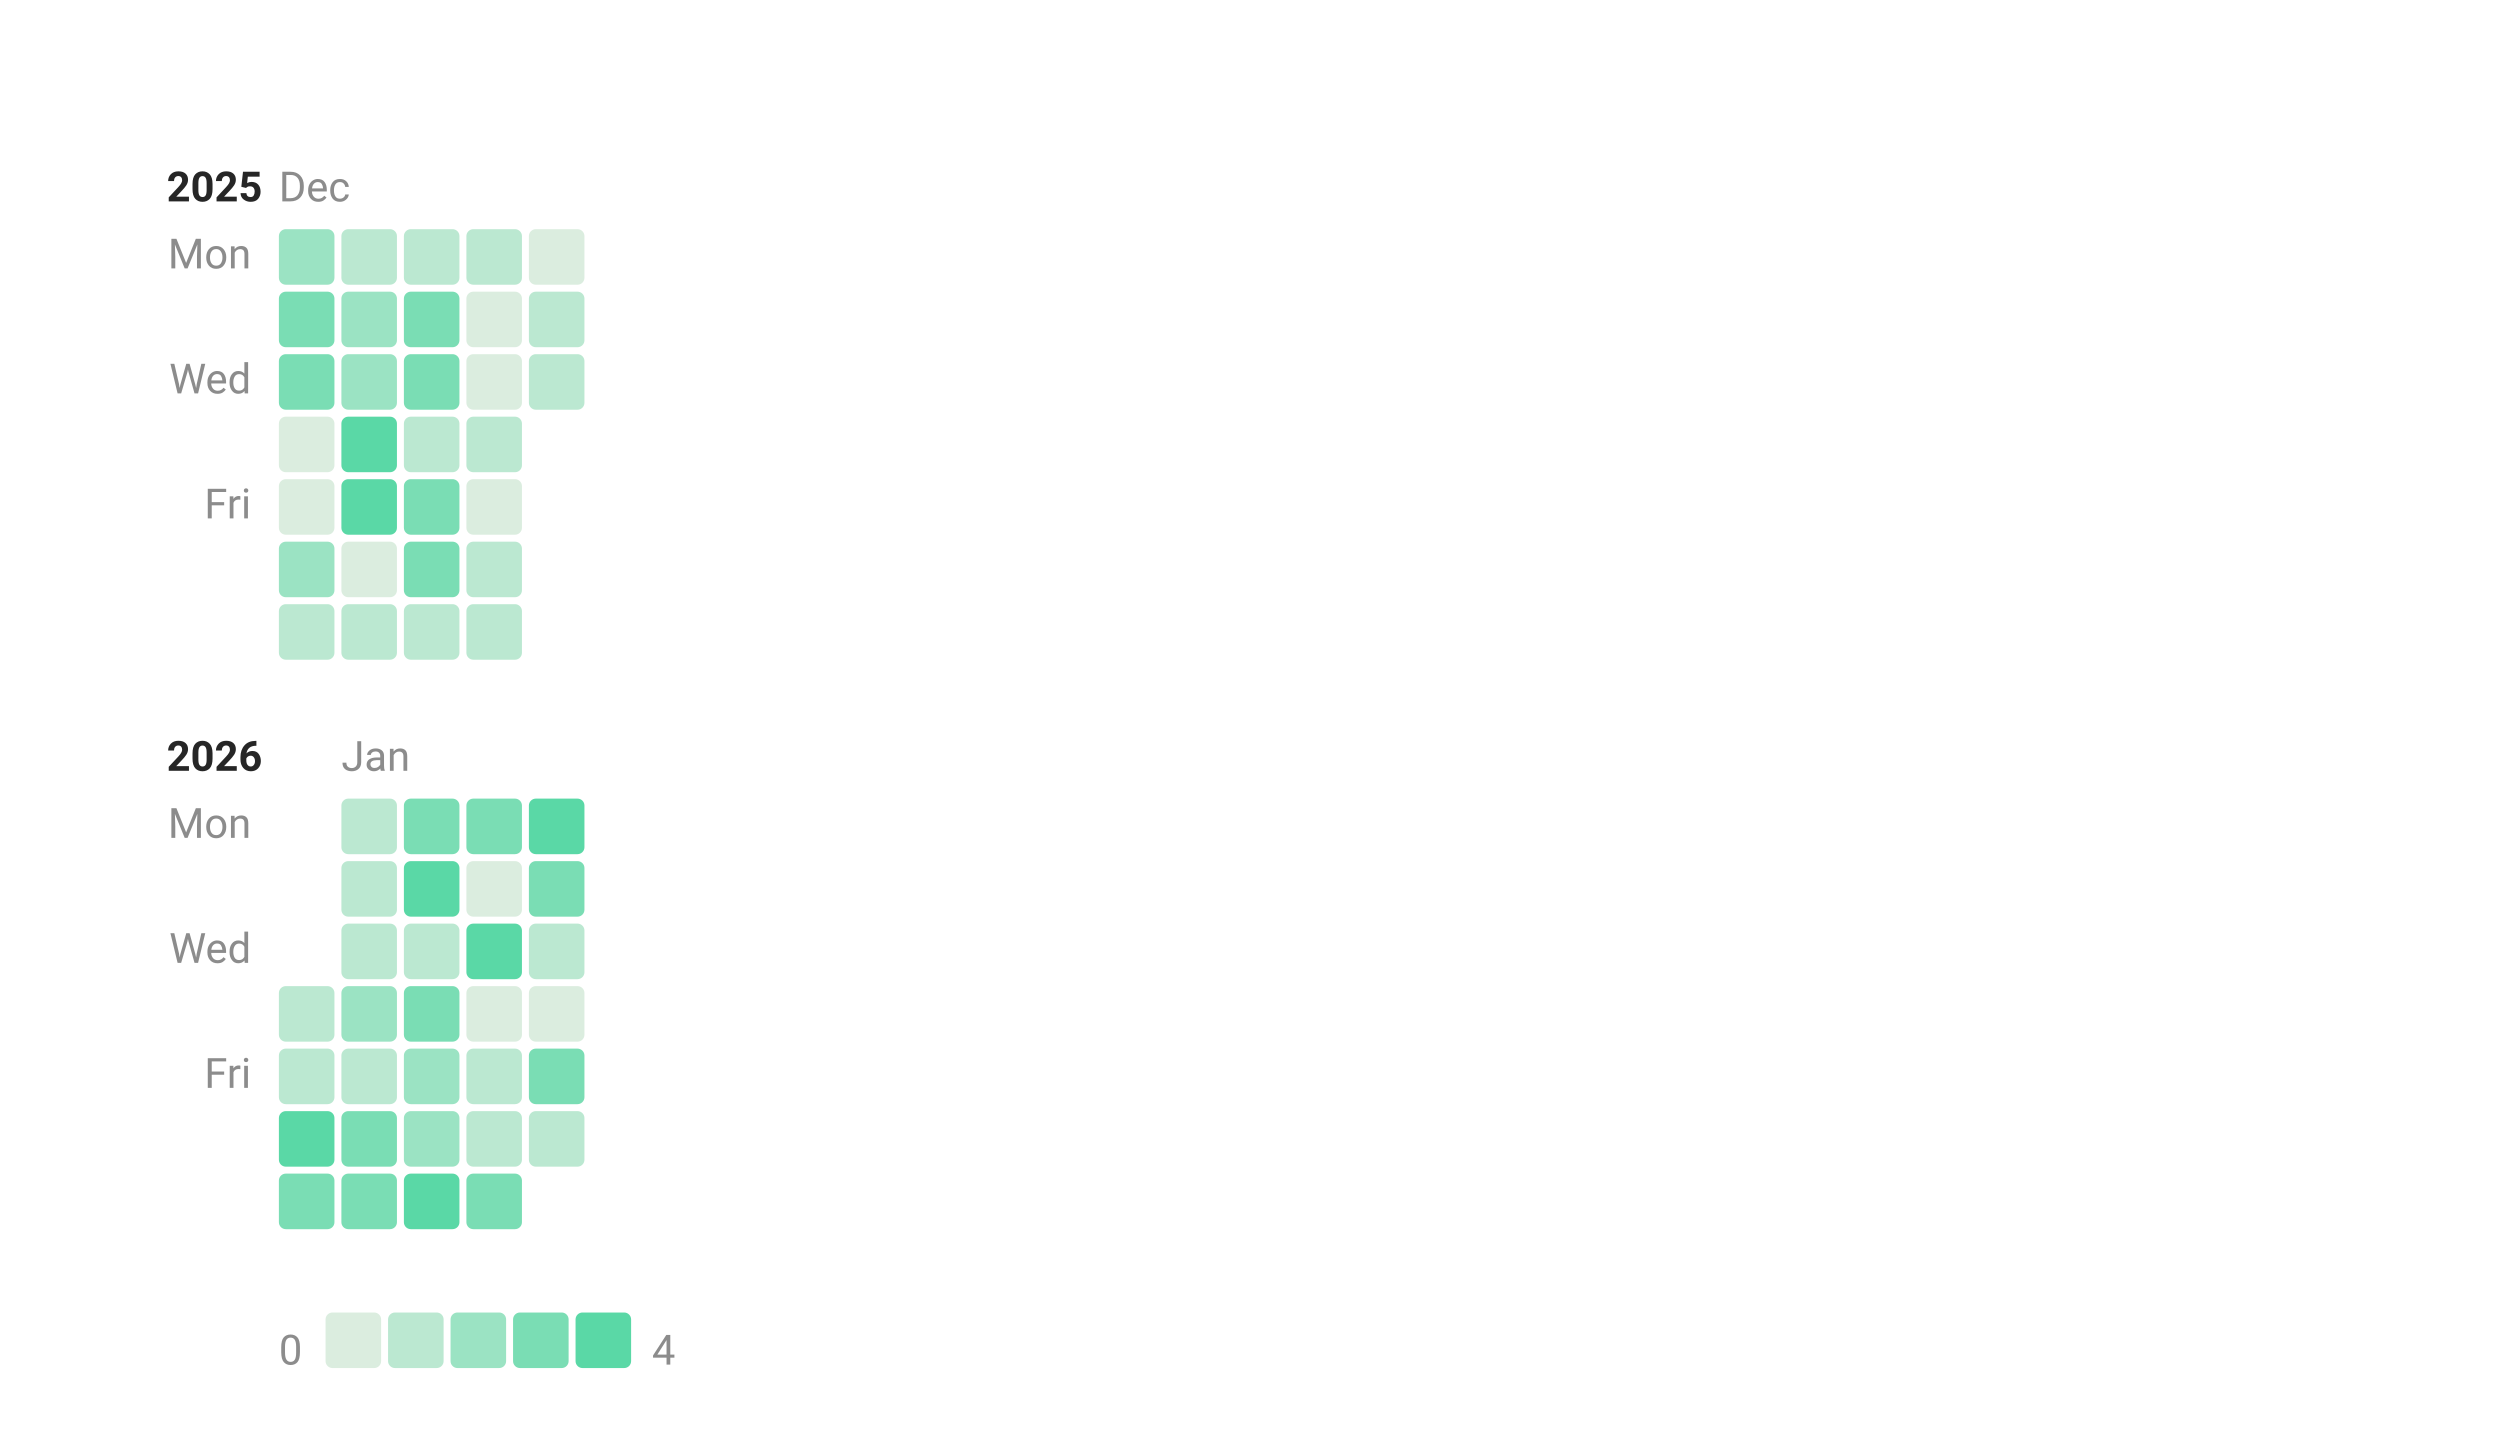
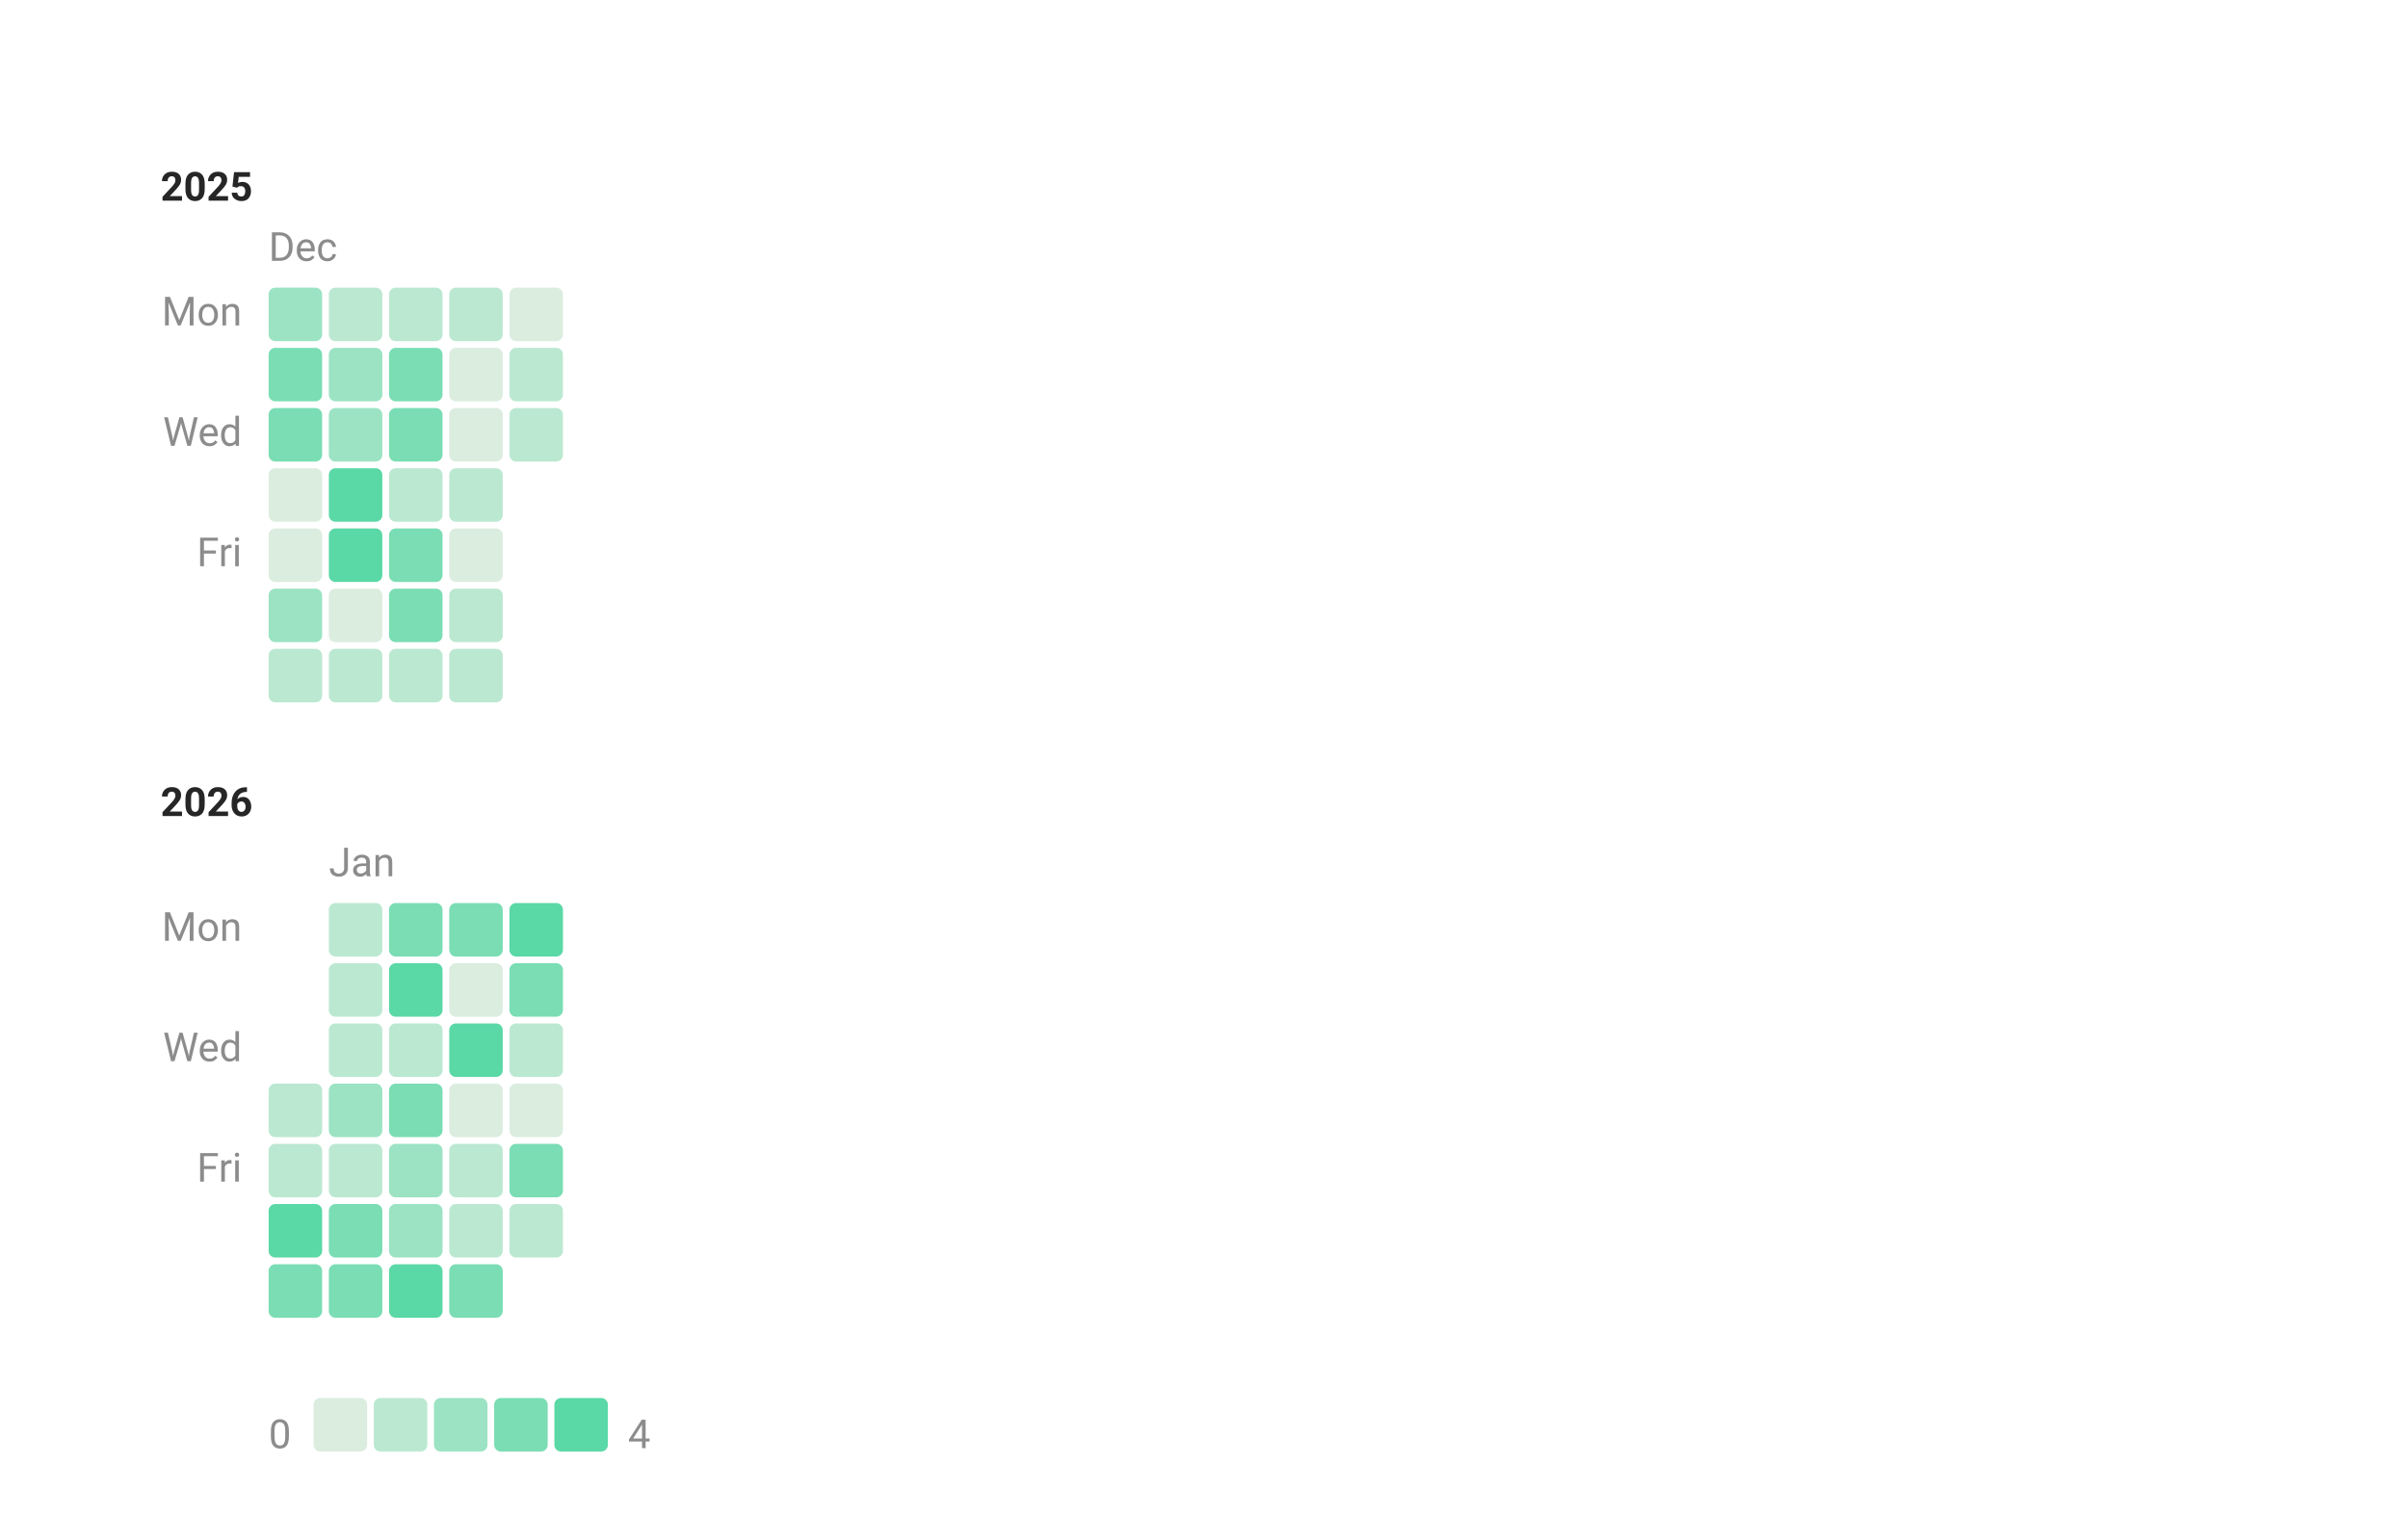
- <svg xmlns="http://www.w3.org/2000/svg" width="720" height="414" viewBox="0 0 720 414" role="img" aria-label="calendar chart: Incidents dropped over the holiday freeze, 62 rows" aria-labelledby="mv-dbbfe2668ab3a809-title" aria-describedby="mv-dbbfe2668ab3a809-desc" data-markvis="2" data-chart-type="calendar" data-id="mv-dbbfe2668ab3a809" font-family="-apple-system, BlinkMacSystemFont, &quot;Segoe UI&quot;, Roboto, &quot;Helvetica Neue&quot;, Arial, sans-serif" font-size="12">
+ <svg xmlns="http://www.w3.org/2000/svg" width="720" height="454" viewBox="0 0 720 454" role="img" aria-label="calendar chart: Incidents dropped over the holiday freeze, 62 rows" aria-labelledby="mv-dbbfe2668ab3a809-title" aria-describedby="mv-dbbfe2668ab3a809-desc" data-markvis="2" data-chart-type="calendar" data-id="mv-dbbfe2668ab3a809" font-family="-apple-system, BlinkMacSystemFont, &quot;Segoe UI&quot;, Roboto, &quot;Helvetica Neue&quot;, Arial, sans-serif" font-size="12">
  <text x="48" y="26" text-anchor="start" font-size="17" font-weight="600" fill="#262626" />
  <defs>
    <pattern id="mv-dbbfe2668ab3a809-missing" patternUnits="userSpaceOnUse" width="4" height="4">
      <rect width="4" height="4" fill="#f4f1ea" />
      <path d="M0 4 L4 0" stroke="#a8a29e" stroke-width="1" />
    </pattern>
  </defs>
  <g data-year="2025">
-     <rect x="80.32" y="66" width="16" height="16" rx="2" fill="#9be3c3" data-date="2025-12-01" data-y="2" />
-     <rect x="80.32" y="84" width="16" height="16" rx="2" fill="#7addb4" data-date="2025-12-02" data-y="3" />
-     <rect x="80.32" y="102" width="16" height="16" rx="2" fill="#7addb4" data-date="2025-12-03" data-y="3" />
-     <rect x="80.32" y="120" width="16" height="16" rx="2" fill="#dbeddf" data-date="2025-12-04" data-y="0" />
-     <rect x="80.32" y="138" width="16" height="16" rx="2" fill="#dbeddf" data-date="2025-12-05" data-y="0" />
-     <rect x="80.32" y="156" width="16" height="16" rx="2" fill="#9be3c3" data-date="2025-12-06" data-y="2" />
-     <rect x="80.32" y="174" width="16" height="16" rx="2" fill="#bbe8d1" data-date="2025-12-07" data-y="1" />
-     <rect x="98.32" y="66" width="16" height="16" rx="2" fill="#bbe8d1" data-date="2025-12-08" data-y="1" />
-     <rect x="98.32" y="84" width="16" height="16" rx="2" fill="#9be3c3" data-date="2025-12-09" data-y="2" />
-     <rect x="98.32" y="102" width="16" height="16" rx="2" fill="#9be3c3" data-date="2025-12-10" data-y="2" />
-     <rect x="98.32" y="120" width="16" height="16" rx="2" fill="#5ad8a6" data-date="2025-12-11" data-y="4" />
-     <rect x="98.32" y="138" width="16" height="16" rx="2" fill="#5ad8a6" data-date="2025-12-12" data-y="4" />
-     <rect x="98.32" y="156" width="16" height="16" rx="2" fill="#dbeddf" data-date="2025-12-13" data-y="0" />
-     <rect x="98.32" y="174" width="16" height="16" rx="2" fill="#bbe8d1" data-date="2025-12-14" data-y="1" />
-     <rect x="116.32" y="66" width="16" height="16" rx="2" fill="#bbe8d1" data-date="2025-12-15" data-y="1" />
-     <rect x="116.32" y="84" width="16" height="16" rx="2" fill="#7addb4" data-date="2025-12-16" data-y="3" />
-     <rect x="116.32" y="102" width="16" height="16" rx="2" fill="#7addb4" data-date="2025-12-17" data-y="3" />
-     <rect x="116.32" y="120" width="16" height="16" rx="2" fill="#bbe8d1" data-date="2025-12-18" data-y="1" />
-     <rect x="116.32" y="138" width="16" height="16" rx="2" fill="#7addb4" data-date="2025-12-19" data-y="3" />
-     <rect x="116.32" y="156" width="16" height="16" rx="2" fill="#7addb4" data-date="2025-12-20" data-y="3" />
-     <rect x="116.32" y="174" width="16" height="16" rx="2" fill="#bbe8d1" data-date="2025-12-21" data-y="1" />
-     <rect x="134.32" y="66" width="16" height="16" rx="2" fill="#bbe8d1" data-date="2025-12-22" data-y="1" />
-     <rect x="134.32" y="84" width="16" height="16" rx="2" fill="#dbeddf" data-date="2025-12-23" data-y="0" />
-     <rect x="134.32" y="102" width="16" height="16" rx="2" fill="#dbeddf" data-date="2025-12-24" data-y="0" />
-     <rect x="134.32" y="120" width="16" height="16" rx="2" fill="#bbe8d1" data-date="2025-12-25" data-y="1" />
-     <rect x="134.32" y="138" width="16" height="16" rx="2" fill="#dbeddf" data-date="2025-12-26" data-y="0" />
-     <rect x="134.32" y="156" width="16" height="16" rx="2" fill="#bbe8d1" data-date="2025-12-27" data-y="1" />
-     <rect x="134.32" y="174" width="16" height="16" rx="2" fill="#bbe8d1" data-date="2025-12-28" data-y="1" />
-     <rect x="152.32" y="66" width="16" height="16" rx="2" fill="#dbeddf" data-date="2025-12-29" data-y="0" />
-     <rect x="152.32" y="84" width="16" height="16" rx="2" fill="#bbe8d1" data-date="2025-12-30" data-y="1" />
-     <rect x="152.32" y="102" width="16" height="16" rx="2" fill="#bbe8d1" data-date="2025-12-31" data-y="1" />
+     <rect x="80.32" y="86" width="16" height="16" rx="2" fill="#9be3c3" data-date="2025-12-01" data-y="2" />
+     <rect x="80.32" y="104" width="16" height="16" rx="2" fill="#7addb4" data-date="2025-12-02" data-y="3" />
+     <rect x="80.32" y="122" width="16" height="16" rx="2" fill="#7addb4" data-date="2025-12-03" data-y="3" />
+     <rect x="80.32" y="140" width="16" height="16" rx="2" fill="#dbeddf" data-date="2025-12-04" data-y="0" />
+     <rect x="80.32" y="158" width="16" height="16" rx="2" fill="#dbeddf" data-date="2025-12-05" data-y="0" />
+     <rect x="80.32" y="176" width="16" height="16" rx="2" fill="#9be3c3" data-date="2025-12-06" data-y="2" />
+     <rect x="80.32" y="194" width="16" height="16" rx="2" fill="#bbe8d1" data-date="2025-12-07" data-y="1" />
+     <rect x="98.32" y="86" width="16" height="16" rx="2" fill="#bbe8d1" data-date="2025-12-08" data-y="1" />
+     <rect x="98.32" y="104" width="16" height="16" rx="2" fill="#9be3c3" data-date="2025-12-09" data-y="2" />
+     <rect x="98.32" y="122" width="16" height="16" rx="2" fill="#9be3c3" data-date="2025-12-10" data-y="2" />
+     <rect x="98.32" y="140" width="16" height="16" rx="2" fill="#5ad8a6" data-date="2025-12-11" data-y="4" />
+     <rect x="98.32" y="158" width="16" height="16" rx="2" fill="#5ad8a6" data-date="2025-12-12" data-y="4" />
+     <rect x="98.32" y="176" width="16" height="16" rx="2" fill="#dbeddf" data-date="2025-12-13" data-y="0" />
+     <rect x="98.32" y="194" width="16" height="16" rx="2" fill="#bbe8d1" data-date="2025-12-14" data-y="1" />
+     <rect x="116.32" y="86" width="16" height="16" rx="2" fill="#bbe8d1" data-date="2025-12-15" data-y="1" />
+     <rect x="116.32" y="104" width="16" height="16" rx="2" fill="#7addb4" data-date="2025-12-16" data-y="3" />
+     <rect x="116.32" y="122" width="16" height="16" rx="2" fill="#7addb4" data-date="2025-12-17" data-y="3" />
+     <rect x="116.32" y="140" width="16" height="16" rx="2" fill="#bbe8d1" data-date="2025-12-18" data-y="1" />
+     <rect x="116.32" y="158" width="16" height="16" rx="2" fill="#7addb4" data-date="2025-12-19" data-y="3" />
+     <rect x="116.32" y="176" width="16" height="16" rx="2" fill="#7addb4" data-date="2025-12-20" data-y="3" />
+     <rect x="116.32" y="194" width="16" height="16" rx="2" fill="#bbe8d1" data-date="2025-12-21" data-y="1" />
+     <rect x="134.32" y="86" width="16" height="16" rx="2" fill="#bbe8d1" data-date="2025-12-22" data-y="1" />
+     <rect x="134.32" y="104" width="16" height="16" rx="2" fill="#dbeddf" data-date="2025-12-23" data-y="0" />
+     <rect x="134.32" y="122" width="16" height="16" rx="2" fill="#dbeddf" data-date="2025-12-24" data-y="0" />
+     <rect x="134.32" y="140" width="16" height="16" rx="2" fill="#bbe8d1" data-date="2025-12-25" data-y="1" />
+     <rect x="134.32" y="158" width="16" height="16" rx="2" fill="#dbeddf" data-date="2025-12-26" data-y="0" />
+     <rect x="134.32" y="176" width="16" height="16" rx="2" fill="#bbe8d1" data-date="2025-12-27" data-y="1" />
+     <rect x="134.32" y="194" width="16" height="16" rx="2" fill="#bbe8d1" data-date="2025-12-28" data-y="1" />
+     <rect x="152.32" y="86" width="16" height="16" rx="2" fill="#dbeddf" data-date="2025-12-29" data-y="0" />
+     <rect x="152.32" y="104" width="16" height="16" rx="2" fill="#bbe8d1" data-date="2025-12-30" data-y="1" />
+     <rect x="152.32" y="122" width="16" height="16" rx="2" fill="#bbe8d1" data-date="2025-12-31" data-y="1" />
  </g>
  <g data-year="2026">
-     <rect x="80.32" y="284" width="16" height="16" rx="2" fill="#bbe8d1" data-date="2026-01-01" data-y="1" />
-     <rect x="80.32" y="302" width="16" height="16" rx="2" fill="#bbe8d1" data-date="2026-01-02" data-y="1" />
-     <rect x="80.32" y="320" width="16" height="16" rx="2" fill="#5ad8a6" data-date="2026-01-03" data-y="4" />
-     <rect x="80.32" y="338" width="16" height="16" rx="2" fill="#7addb4" data-date="2026-01-04" data-y="3" />
-     <rect x="98.32" y="230" width="16" height="16" rx="2" fill="#bbe8d1" data-date="2026-01-05" data-y="1" />
-     <rect x="98.32" y="248" width="16" height="16" rx="2" fill="#bbe8d1" data-date="2026-01-06" data-y="1" />
-     <rect x="98.32" y="266" width="16" height="16" rx="2" fill="#bbe8d1" data-date="2026-01-07" data-y="1" />
-     <rect x="98.32" y="284" width="16" height="16" rx="2" fill="#9be3c3" data-date="2026-01-08" data-y="2" />
-     <rect x="98.32" y="302" width="16" height="16" rx="2" fill="#bbe8d1" data-date="2026-01-09" data-y="1" />
-     <rect x="98.32" y="320" width="16" height="16" rx="2" fill="#7addb4" data-date="2026-01-10" data-y="3" />
-     <rect x="98.32" y="338" width="16" height="16" rx="2" fill="#7addb4" data-date="2026-01-11" data-y="3" />
-     <rect x="116.32" y="230" width="16" height="16" rx="2" fill="#7addb4" data-date="2026-01-12" data-y="3" />
-     <rect x="116.32" y="248" width="16" height="16" rx="2" fill="#5ad8a6" data-date="2026-01-13" data-y="4" />
-     <rect x="116.32" y="266" width="16" height="16" rx="2" fill="#bbe8d1" data-date="2026-01-14" data-y="1" />
-     <rect x="116.32" y="284" width="16" height="16" rx="2" fill="#7addb4" data-date="2026-01-15" data-y="3" />
-     <rect x="116.32" y="302" width="16" height="16" rx="2" fill="#9be3c3" data-date="2026-01-16" data-y="2" />
-     <rect x="116.32" y="320" width="16" height="16" rx="2" fill="#9be3c3" data-date="2026-01-17" data-y="2" />
-     <rect x="116.32" y="338" width="16" height="16" rx="2" fill="#5ad8a6" data-date="2026-01-18" data-y="4" />
-     <rect x="134.32" y="230" width="16" height="16" rx="2" fill="#7addb4" data-date="2026-01-19" data-y="3" />
-     <rect x="134.32" y="248" width="16" height="16" rx="2" fill="#dbeddf" data-date="2026-01-20" data-y="0" />
-     <rect x="134.32" y="266" width="16" height="16" rx="2" fill="#5ad8a6" data-date="2026-01-21" data-y="4" />
-     <rect x="134.32" y="284" width="16" height="16" rx="2" fill="#dbeddf" data-date="2026-01-22" data-y="0" />
-     <rect x="134.32" y="302" width="16" height="16" rx="2" fill="#bbe8d1" data-date="2026-01-23" data-y="1" />
-     <rect x="134.32" y="320" width="16" height="16" rx="2" fill="#bbe8d1" data-date="2026-01-24" data-y="1" />
-     <rect x="134.32" y="338" width="16" height="16" rx="2" fill="#7addb4" data-date="2026-01-25" data-y="3" />
-     <rect x="152.32" y="230" width="16" height="16" rx="2" fill="#5ad8a6" data-date="2026-01-26" data-y="4" />
-     <rect x="152.32" y="248" width="16" height="16" rx="2" fill="#7addb4" data-date="2026-01-27" data-y="3" />
-     <rect x="152.32" y="266" width="16" height="16" rx="2" fill="#bbe8d1" data-date="2026-01-28" data-y="1" />
-     <rect x="152.32" y="284" width="16" height="16" rx="2" fill="#dbeddf" data-date="2026-01-29" data-y="0" />
-     <rect x="152.32" y="302" width="16" height="16" rx="2" fill="#7addb4" data-date="2026-01-30" data-y="3" />
-     <rect x="152.32" y="320" width="16" height="16" rx="2" fill="#bbe8d1" data-date="2026-01-31" data-y="1" />
+     <rect x="80.32" y="324" width="16" height="16" rx="2" fill="#bbe8d1" data-date="2026-01-01" data-y="1" />
+     <rect x="80.32" y="342" width="16" height="16" rx="2" fill="#bbe8d1" data-date="2026-01-02" data-y="1" />
+     <rect x="80.32" y="360" width="16" height="16" rx="2" fill="#5ad8a6" data-date="2026-01-03" data-y="4" />
+     <rect x="80.32" y="378" width="16" height="16" rx="2" fill="#7addb4" data-date="2026-01-04" data-y="3" />
+     <rect x="98.32" y="270" width="16" height="16" rx="2" fill="#bbe8d1" data-date="2026-01-05" data-y="1" />
+     <rect x="98.32" y="288" width="16" height="16" rx="2" fill="#bbe8d1" data-date="2026-01-06" data-y="1" />
+     <rect x="98.32" y="306" width="16" height="16" rx="2" fill="#bbe8d1" data-date="2026-01-07" data-y="1" />
+     <rect x="98.32" y="324" width="16" height="16" rx="2" fill="#9be3c3" data-date="2026-01-08" data-y="2" />
+     <rect x="98.32" y="342" width="16" height="16" rx="2" fill="#bbe8d1" data-date="2026-01-09" data-y="1" />
+     <rect x="98.32" y="360" width="16" height="16" rx="2" fill="#7addb4" data-date="2026-01-10" data-y="3" />
+     <rect x="98.32" y="378" width="16" height="16" rx="2" fill="#7addb4" data-date="2026-01-11" data-y="3" />
+     <rect x="116.32" y="270" width="16" height="16" rx="2" fill="#7addb4" data-date="2026-01-12" data-y="3" />
+     <rect x="116.32" y="288" width="16" height="16" rx="2" fill="#5ad8a6" data-date="2026-01-13" data-y="4" />
+     <rect x="116.32" y="306" width="16" height="16" rx="2" fill="#bbe8d1" data-date="2026-01-14" data-y="1" />
+     <rect x="116.32" y="324" width="16" height="16" rx="2" fill="#7addb4" data-date="2026-01-15" data-y="3" />
+     <rect x="116.32" y="342" width="16" height="16" rx="2" fill="#9be3c3" data-date="2026-01-16" data-y="2" />
+     <rect x="116.32" y="360" width="16" height="16" rx="2" fill="#9be3c3" data-date="2026-01-17" data-y="2" />
+     <rect x="116.32" y="378" width="16" height="16" rx="2" fill="#5ad8a6" data-date="2026-01-18" data-y="4" />
+     <rect x="134.32" y="270" width="16" height="16" rx="2" fill="#7addb4" data-date="2026-01-19" data-y="3" />
+     <rect x="134.32" y="288" width="16" height="16" rx="2" fill="#dbeddf" data-date="2026-01-20" data-y="0" />
+     <rect x="134.32" y="306" width="16" height="16" rx="2" fill="#5ad8a6" data-date="2026-01-21" data-y="4" />
+     <rect x="134.32" y="324" width="16" height="16" rx="2" fill="#dbeddf" data-date="2026-01-22" data-y="0" />
+     <rect x="134.32" y="342" width="16" height="16" rx="2" fill="#bbe8d1" data-date="2026-01-23" data-y="1" />
+     <rect x="134.32" y="360" width="16" height="16" rx="2" fill="#bbe8d1" data-date="2026-01-24" data-y="1" />
+     <rect x="134.32" y="378" width="16" height="16" rx="2" fill="#7addb4" data-date="2026-01-25" data-y="3" />
+     <rect x="152.32" y="270" width="16" height="16" rx="2" fill="#5ad8a6" data-date="2026-01-26" data-y="4" />
+     <rect x="152.32" y="288" width="16" height="16" rx="2" fill="#7addb4" data-date="2026-01-27" data-y="3" />
+     <rect x="152.32" y="306" width="16" height="16" rx="2" fill="#bbe8d1" data-date="2026-01-28" data-y="1" />
+     <rect x="152.32" y="324" width="16" height="16" rx="2" fill="#dbeddf" data-date="2026-01-29" data-y="0" />
+     <rect x="152.32" y="342" width="16" height="16" rx="2" fill="#7addb4" data-date="2026-01-30" data-y="3" />
+     <rect x="152.32" y="360" width="16" height="16" rx="2" fill="#bbe8d1" data-date="2026-01-31" data-y="1" />
  </g>
-   <rect x="93.76" y="378" width="16" height="16" rx="2" fill="#dbeddf" data-key-step="0" />
-   <rect x="111.76" y="378" width="16" height="16" rx="2" fill="#bbe8d1" data-key-step="1" />
-   <rect x="129.76" y="378" width="16" height="16" rx="2" fill="#9be3c3" data-key-step="2" />
-   <rect x="147.76" y="378" width="16" height="16" rx="2" fill="#7addb4" data-key-step="3" />
-   <rect x="165.76" y="378" width="16" height="16" rx="2" fill="#5ad8a6" data-key-step="4" />
+   <rect x="93.76" y="418" width="16" height="16" rx="2" fill="#dbeddf" data-key-step="0" />
+   <rect x="111.76" y="418" width="16" height="16" rx="2" fill="#bbe8d1" data-key-step="1" />
+   <rect x="129.76" y="418" width="16" height="16" rx="2" fill="#9be3c3" data-key-step="2" />
+   <rect x="147.76" y="418" width="16" height="16" rx="2" fill="#7addb4" data-key-step="3" />
+   <rect x="165.76" y="418" width="16" height="16" rx="2" fill="#5ad8a6" data-key-step="4" />
  <g fill="#8C8C8C" font-size="12" font-weight="400">
-     <text x="48" y="58" font-weight="600" fill="#262626" data-year="2025">2025</text>
-     <text x="80.32" y="58" data-month="Dec">Dec</text>
-     <text x="72.32" y="74" text-anchor="end" dominant-baseline="middle">Mon</text>
-     <text x="72.32" y="110" text-anchor="end" dominant-baseline="middle">Wed</text>
-     <text x="72.32" y="146" text-anchor="end" dominant-baseline="middle">Fri</text>
-     <text x="48" y="222" font-weight="600" fill="#262626" data-year="2026">2026</text>
-     <text x="98.32" y="222" data-month="Jan">Jan</text>
-     <text x="72.32" y="238" text-anchor="end" dominant-baseline="middle">Mon</text>
-     <text x="72.32" y="274" text-anchor="end" dominant-baseline="middle">Wed</text>
-     <text x="72.32" y="310" text-anchor="end" dominant-baseline="middle">Fri</text>
-     <text x="80.32" y="393" data-key="low">0</text>
-     <text x="187.76" y="393" data-key="high">4</text>
+     <text x="48" y="60" font-weight="600" fill="#262626" data-year="2025">2025</text>
+     <text x="80.32" y="78" data-month="Dec">Dec</text>
+     <text x="72.32" y="94" text-anchor="end" dominant-baseline="middle">Mon</text>
+     <text x="72.32" y="130" text-anchor="end" dominant-baseline="middle">Wed</text>
+     <text x="72.32" y="166" text-anchor="end" dominant-baseline="middle">Fri</text>
+     <text x="48" y="244" font-weight="600" fill="#262626" data-year="2026">2026</text>
+     <text x="98.32" y="262" data-month="Jan">Jan</text>
+     <text x="72.32" y="278" text-anchor="end" dominant-baseline="middle">Mon</text>
+     <text x="72.32" y="314" text-anchor="end" dominant-baseline="middle">Wed</text>
+     <text x="72.32" y="350" text-anchor="end" dominant-baseline="middle">Fri</text>
+     <text x="80.32" y="433" data-key="low">0</text>
+     <text x="187.76" y="433" data-key="high">4</text>
  </g>
</svg>
